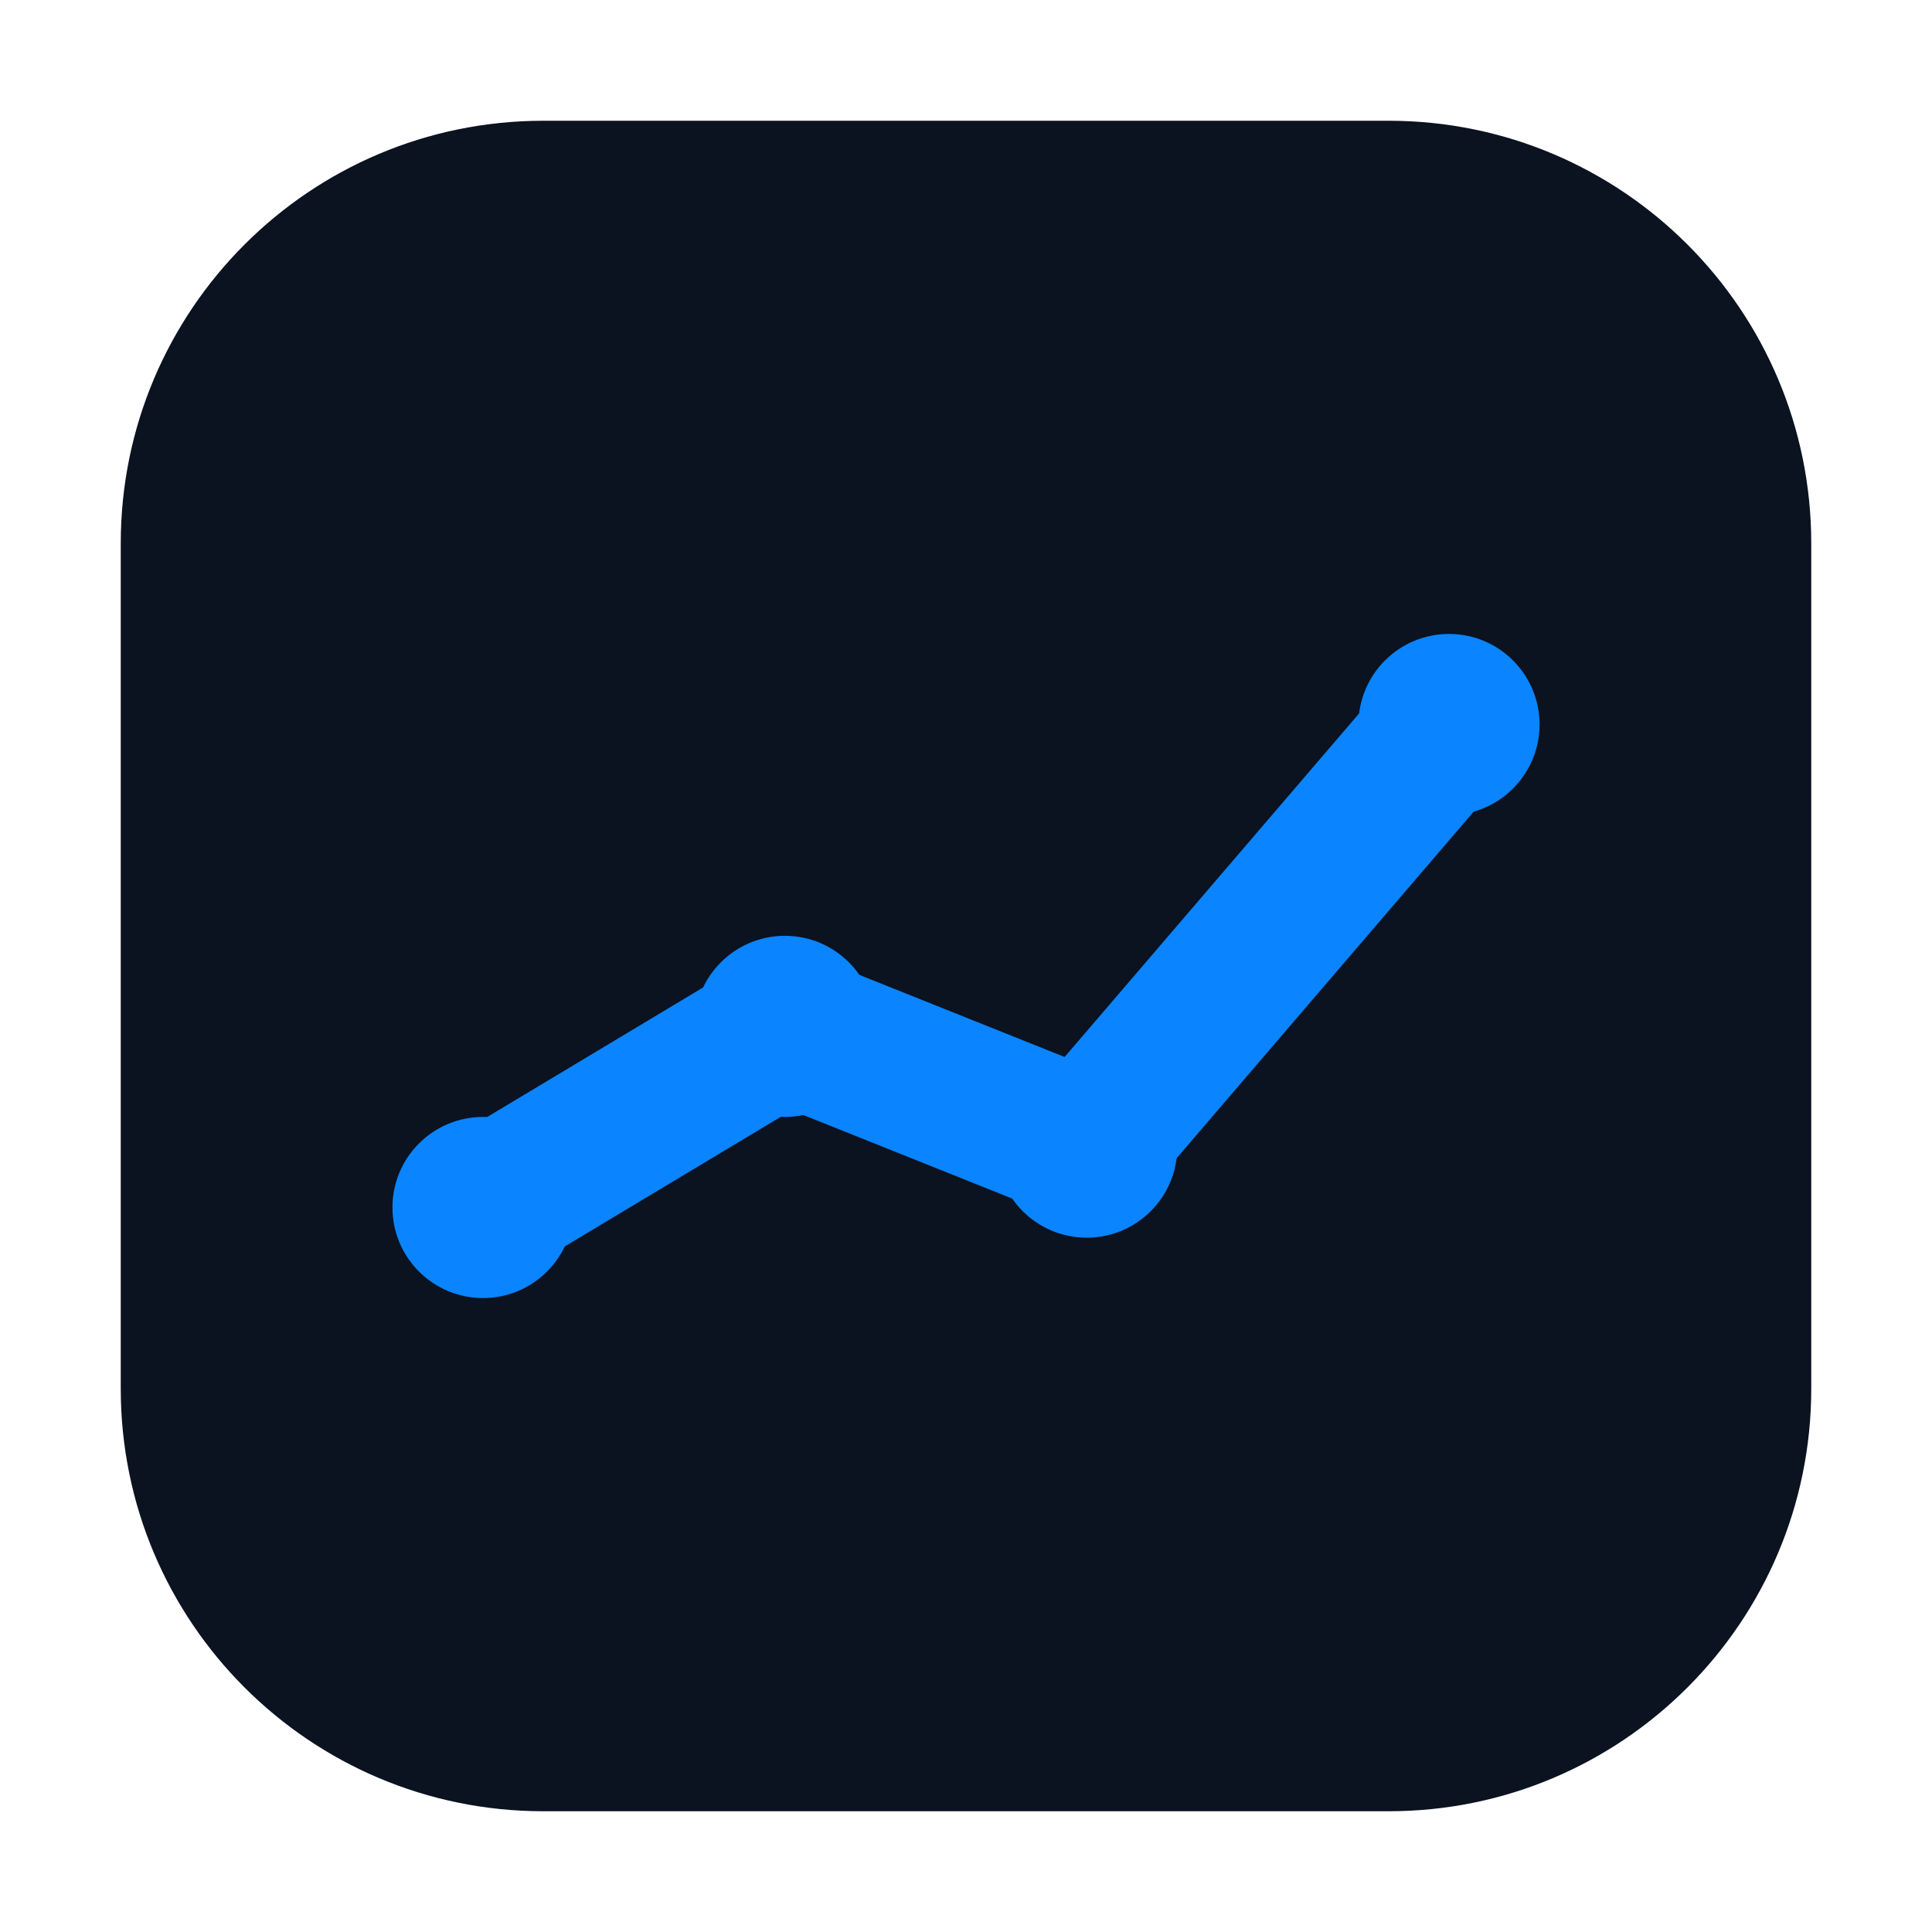
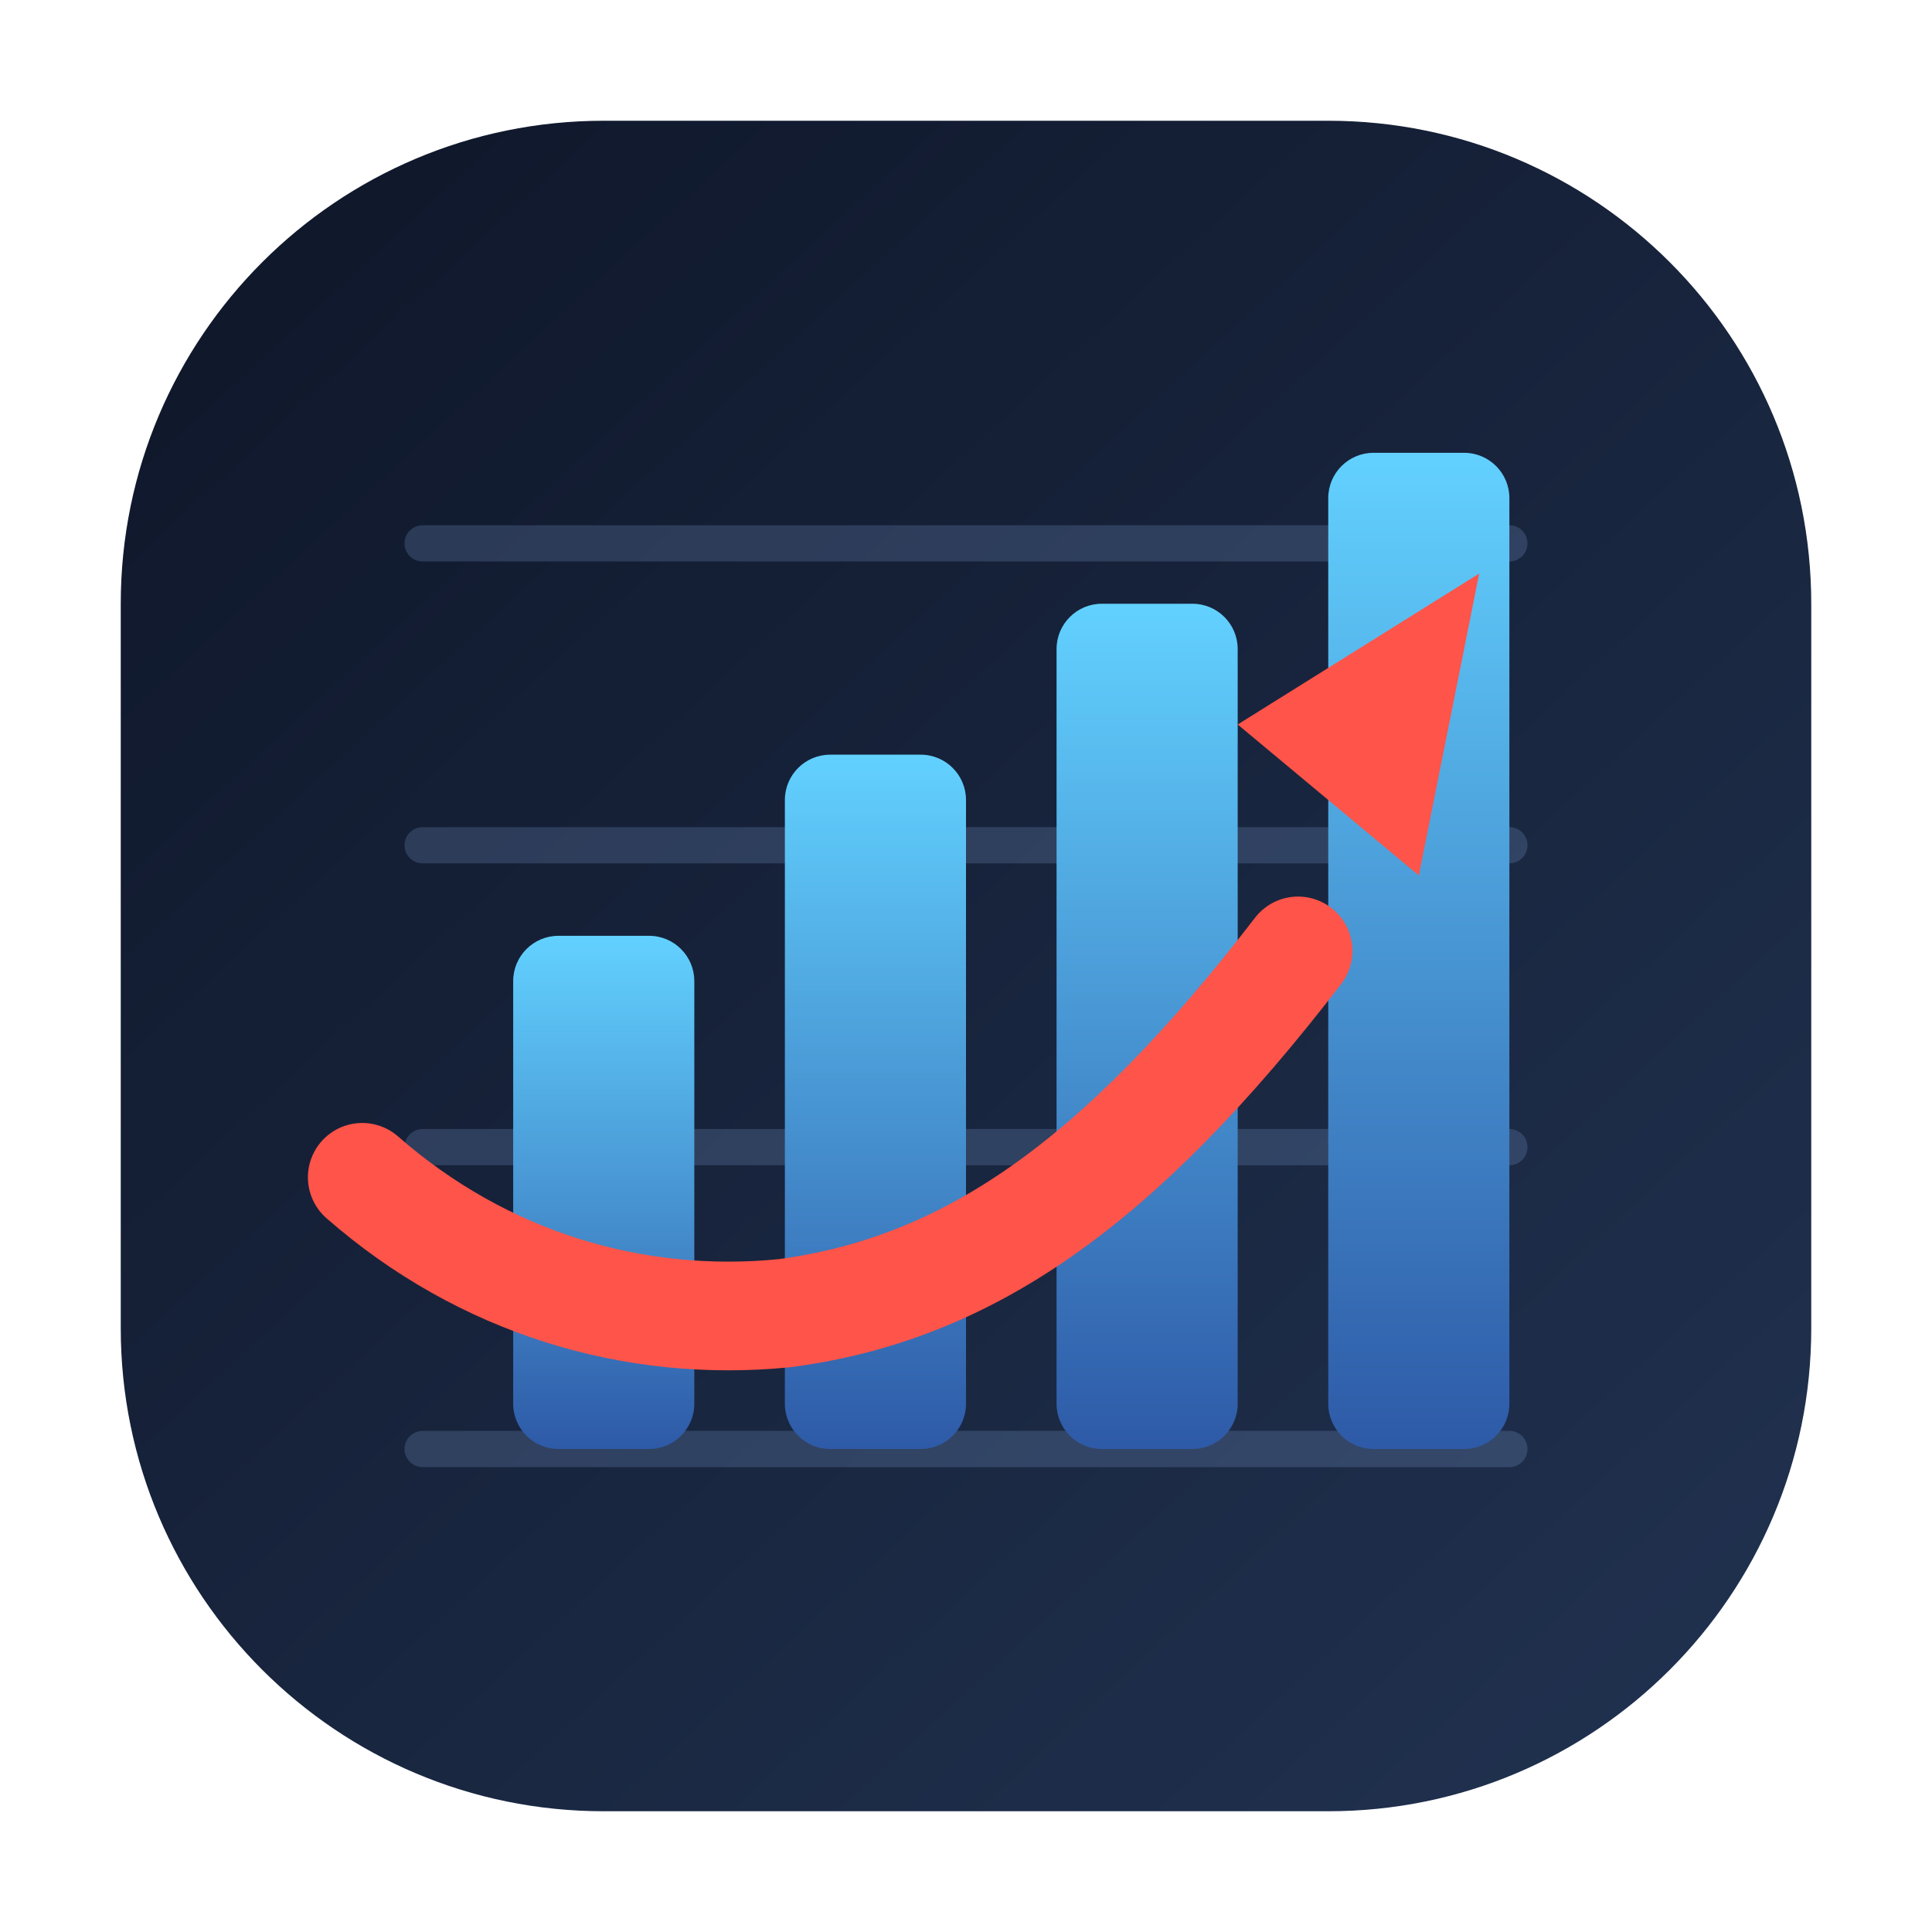
- <svg xmlns="http://www.w3.org/2000/svg" viewBox="0 0 64 64">
-   <rect x="4" y="4" width="56" height="56" rx="14" fill="#0B1220" />
-   <path d="M16 40 L26 34 L36 38 L48 24" fill="none" stroke="#0A84FF" stroke-width="5" stroke-linecap="round" stroke-linejoin="round" />
-   <circle cx="16" cy="40" r="3" fill="#0A84FF" />
-   <circle cx="26" cy="34" r="3" fill="#0A84FF" />
-   <circle cx="36" cy="38" r="3" fill="#0A84FF" />
-   <circle cx="48" cy="24" r="3" fill="#0A84FF" />
+ <svg xmlns="http://www.w3.org/2000/svg" viewBox="0 0 64 64" fill="none">
+   <defs>
+     <linearGradient id="fav-panel" x1="8" y1="6" x2="56" y2="58" gradientUnits="userSpaceOnUse">
+       <stop offset="0" stop-color="#0F172A" />
+       <stop offset="1" stop-color="#20314F" />
+     </linearGradient>
+     <linearGradient id="fav-bars" x1="0" y1="0" x2="0" y2="1">
+       <stop offset="0" stop-color="#62D1FF" />
+       <stop offset="1" stop-color="#2E5AA7" />
+     </linearGradient>
+   </defs>
+   <rect x="4" y="4" width="56" height="56" rx="16" fill="url(#fav-panel)" />
+   <g opacity="0.18" stroke="#9CC4FF" stroke-width="1.2" stroke-linecap="round">
+     <path d="M14 18H50" />
+     <path d="M14 28H50" />
+     <path d="M14 38H50" />
+     <path d="M14 48H50" />
+   </g>
+   <rect x="17" y="31" width="6" height="17" rx="1.5" fill="url(#fav-bars)" />
+   <rect x="26" y="25" width="6" height="23" rx="1.5" fill="url(#fav-bars)" />
+   <rect x="35" y="20" width="6" height="28" rx="1.5" fill="url(#fav-bars)" />
+   <rect x="44" y="15" width="6" height="33" rx="1.5" fill="url(#fav-bars)" />
+   <path d="M12 39C16 42.5 21 44 26 43.5C32 42.7 37 39.3 43 31.5" stroke="#FF5449" stroke-width="3.6" stroke-linecap="round" stroke-linejoin="round" />
+   <path d="M41 24L49 19L47 29L41 24Z" fill="#FF5449" />
</svg>
